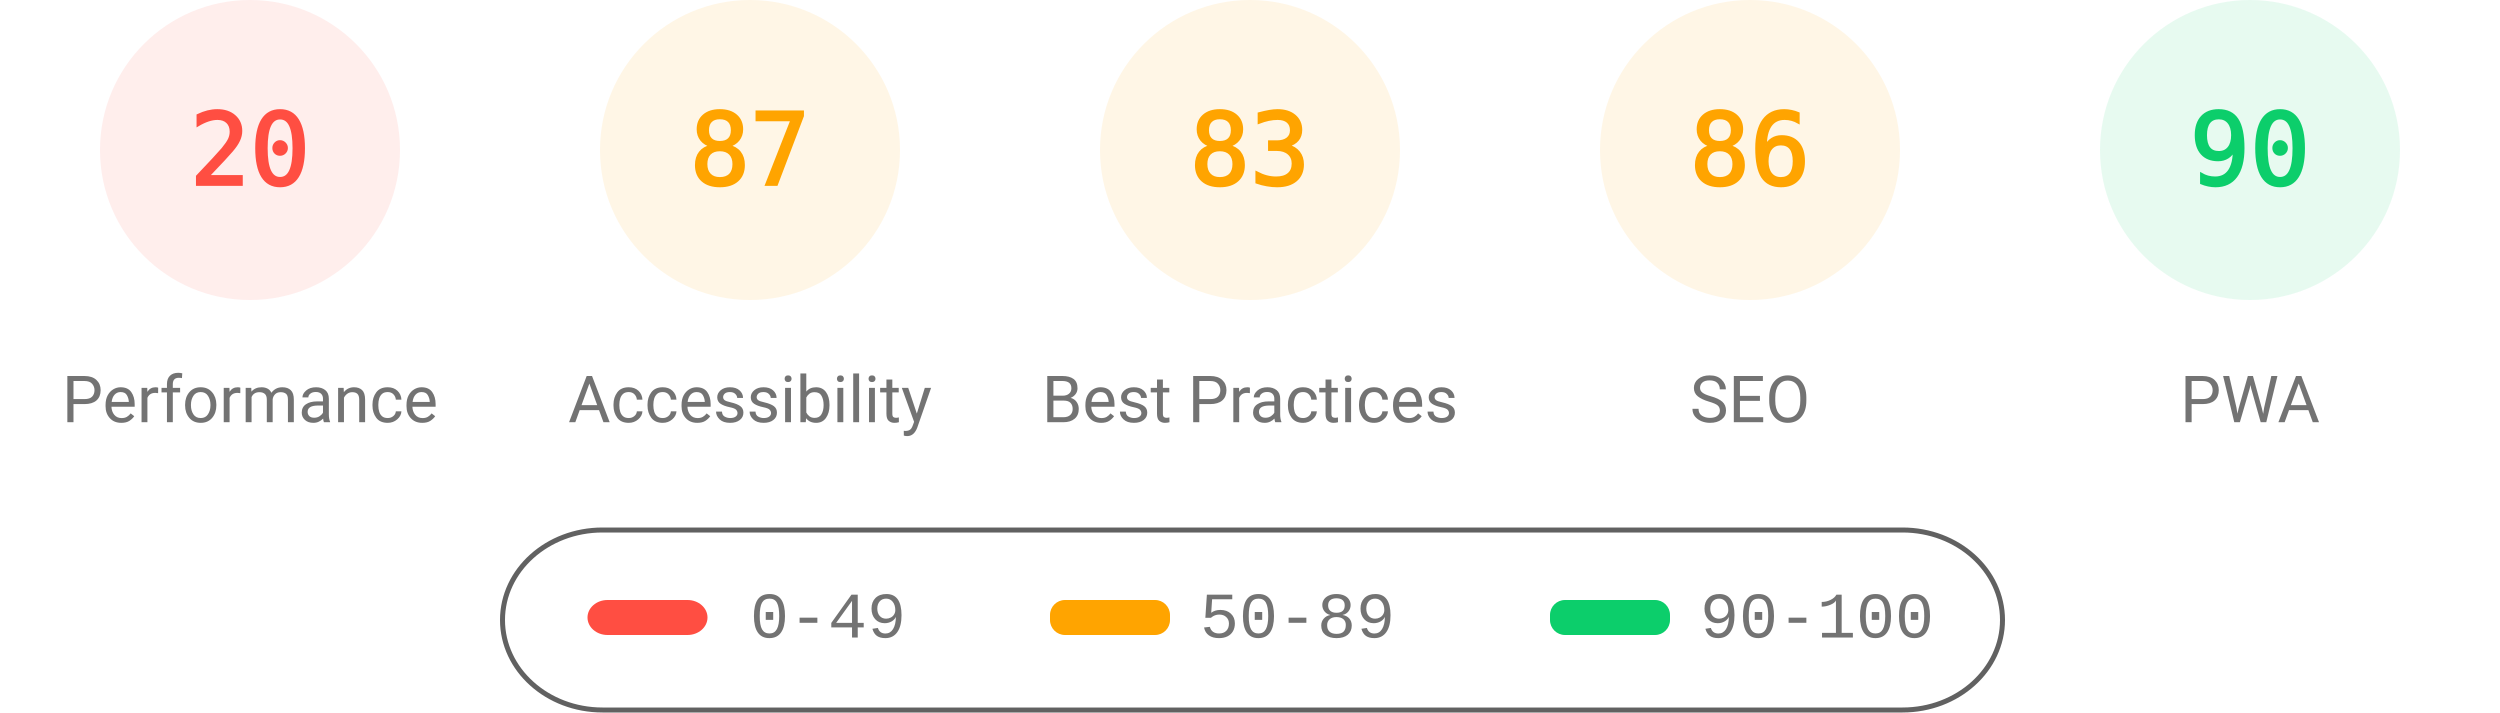
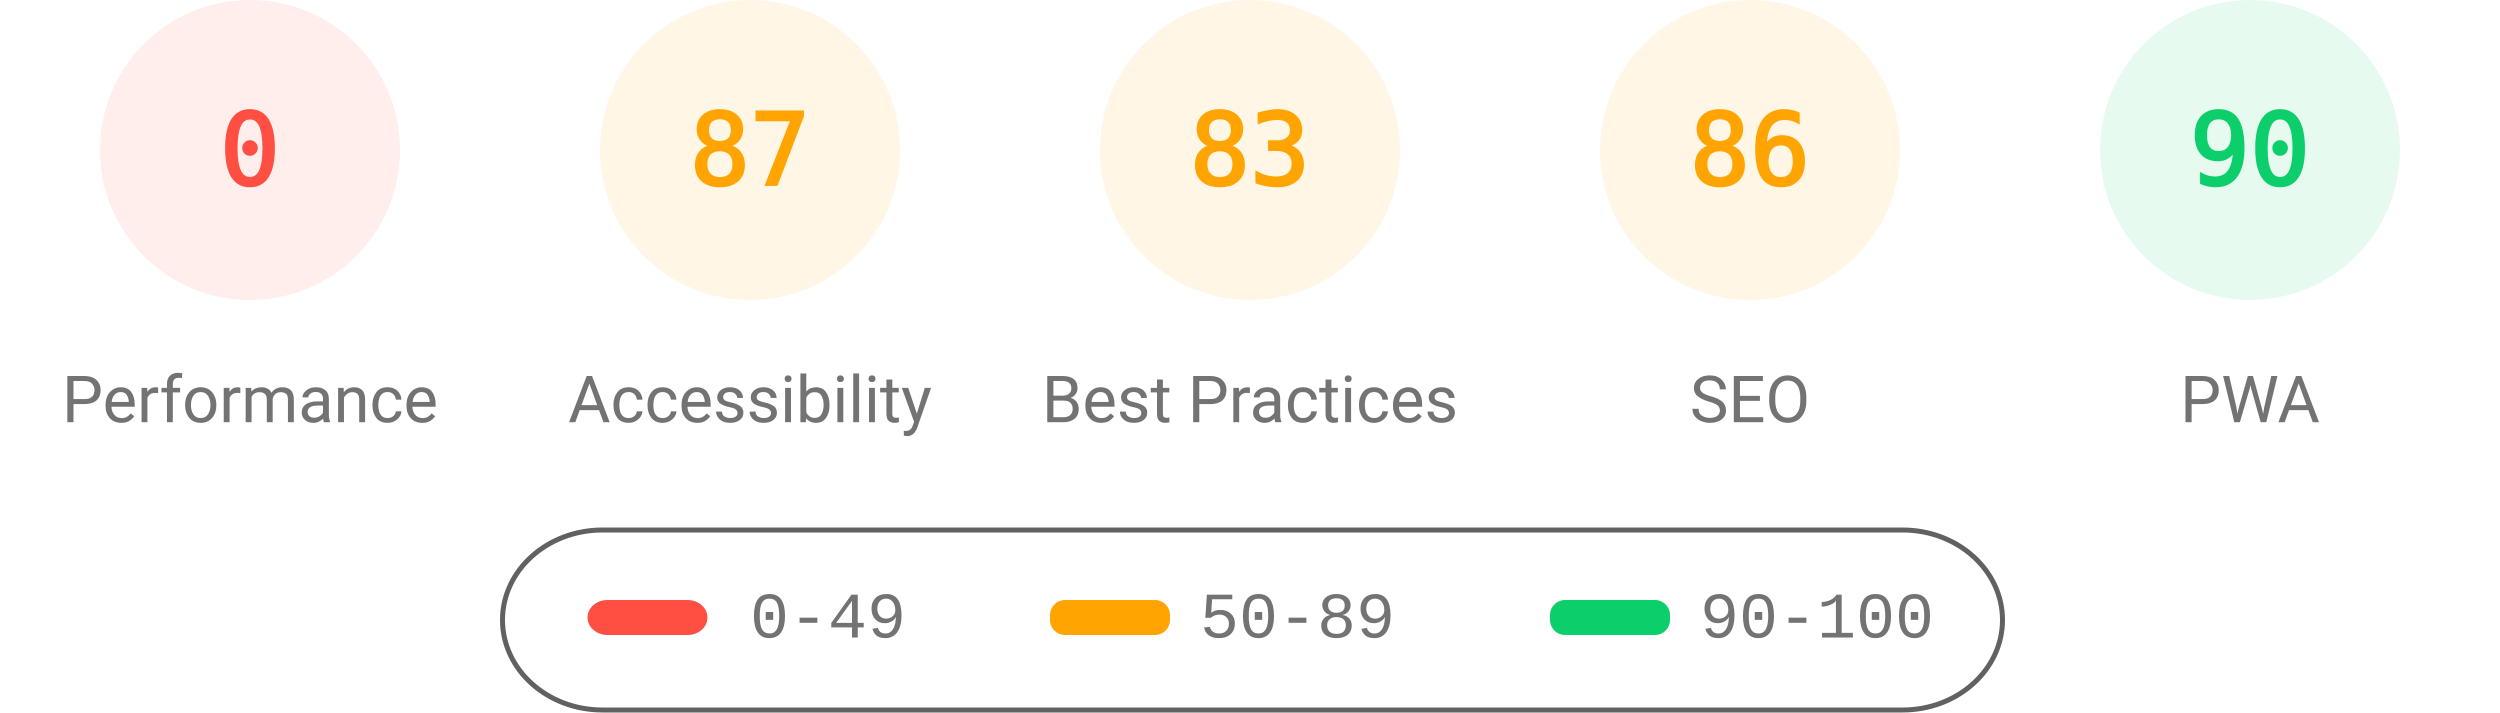
<svg xmlns="http://www.w3.org/2000/svg" fill="none" width="1000" height="285">
  <style>.gauge-base{opacity:.1}.gauge-arc{fill:none;animation-delay:250ms;stroke-linecap:round;transform:rotate(-90deg);transform-origin:100px 60px;animation:load-gauge 1s ease forwards}.guage-text{font-size:40px;font-family:monospace;text-align:center}.guage-red{color:#ff4e42;fill:#ff4e42;stroke:#ff4e42}.guage-orange{color:#ffa400;fill:#ffa400;stroke:#ffa400}.guage-green{color:#0cce6b;fill:#0cce6b;stroke:#0cce6b}.guage-undefined{color:#5c5c5c;fill:#5c5c5c;stroke:#5c5c5c}.guage-title{color:#737373;fill:#737373;stroke:none;font-size:26px;line-height:26px;font-family:Roboto,Halvetica,Arial,sans-serif}@keyframes load-gauge{from{stroke-dasharray:0 352.858}}</style>
  <svg class="guage-div guage-perf guage-red" viewBox="0 0 200 200" width="200" height="200">
    <circle class="gauge-base" r="56" cx="100" cy="60" stroke-width="8" />
-     <circle class="gauge-arc guage-arc-1" r="56" cx="100" cy="60" stroke-width="8" style="stroke-dasharray:70.372,351.858" />
-     <text class="guage-text" x="100" y="60" alignment-baseline="central" dominant-baseline="central" text-anchor="middle">20</text>
+     <circle class="gauge-arc guage-arc-1" r="56" cx="100" cy="60" stroke-width="8" style="stroke-dasharray:0,351.858" />
+     <text class="guage-text" x="100" y="60" alignment-baseline="central" dominant-baseline="central" text-anchor="middle">0</text>
    <text class="guage-title" x="100" y="160" alignment-baseline="central" dominant-baseline="central" text-anchor="middle">Performance</text>
  </svg>
  <svg class="guage-div guage-acc guage-orange" viewBox="0 0 200 200" width="200" height="200" x="200">
    <circle class="gauge-base" r="56" cx="100" cy="60" stroke-width="8" />
    <circle class="gauge-arc guage-arc-2" r="56" cx="100" cy="60" stroke-width="8" style="stroke-dasharray:306.116,351.858" />
    <text class="guage-text" x="100" y="60" alignment-baseline="central" dominant-baseline="central" text-anchor="middle">87</text>
    <text class="guage-title" x="100" y="160" alignment-baseline="central" dominant-baseline="central" text-anchor="middle">Accessibility</text>
  </svg>
  <svg class="guage-div guage-best guage-orange" viewBox="0 0 200 200" width="200" height="200" x="400">
    <circle class="gauge-base" r="56" cx="100" cy="60" stroke-width="8" />
    <circle class="gauge-arc guage-arc-3" r="56" cx="100" cy="60" stroke-width="8" style="stroke-dasharray:292.042,351.858" />
    <text class="guage-text" x="100" y="60" alignment-baseline="central" dominant-baseline="central" text-anchor="middle">83</text>
    <text class="guage-title" x="100" y="160" alignment-baseline="central" dominant-baseline="central" text-anchor="middle">Best Practices</text>
  </svg>
  <svg class="guage-div guage-seo guage-orange" viewBox="0 0 200 200" width="200" height="200" x="600">
    <circle class="gauge-base" r="56" cx="100" cy="60" stroke-width="8" />
    <circle class="gauge-arc guage-arc-4" r="56" cx="100" cy="60" stroke-width="8" style="stroke-dasharray:302.598,351.858" />
    <text class="guage-text" x="100" y="60" alignment-baseline="central" dominant-baseline="central" text-anchor="middle">86</text>
    <text class="guage-title" x="100" y="160" alignment-baseline="central" dominant-baseline="central" text-anchor="middle">SEO</text>
  </svg>
  <svg class="guage-div guage-pwa guage-green" viewBox="0 0 200 200" width="200" height="200" x="800">
    <circle class="gauge-base" r="56" cx="100" cy="60" stroke-width="8" />
    <circle class="gauge-arc guage-arc-4" r="56" cx="100" cy="60" stroke-width="8" style="stroke-dasharray:316.672,351.858" />
    <text class="guage-text" x="100" y="60" alignment-baseline="central" dominant-baseline="central" text-anchor="middle">90</text>
    <text class="guage-title" x="100" y="160" alignment-baseline="central" dominant-baseline="central" text-anchor="middle">PWA</text>
  </svg>
  <svg width="604" height="76" x="200" y="210">
    <path fill="none" id="canvas_background" d="M-1-1h604v80H-1z" />
    <rect fill-opacity="0" stroke="#616161" stroke-width="2" rx="40" id="svg_2" height="72" width="600" y="2" x="1" fill="#000" />
    <rect stroke="#000" rx="8" id="svg_3" height="14" width="48" y="30" x="35" stroke-opacity="null" stroke-width="0" fill="#ff4e42" />
    <rect stroke="#000" rx="6" id="svg_4" height="14" width="48" y="30" x="220" stroke-opacity="null" stroke-width="0" fill="#ffa400" />
    <rect stroke="#000" rx="6" id="svg_5" height="14" width="48" y="30" x="420" stroke-opacity="null" stroke-width="0" fill="#0cce6b" />
    <text xml:space="preserve" text-anchor="start" font-family="'Courier New', Courier, monospace" font-size="26" id="svg_6" y="45" x="100" stroke-opacity="null" stroke-width="0" stroke="#000" fill="#737373">0-49</text>
    <text xml:space="preserve" text-anchor="start" font-family="'Courier New', Courier, monospace" font-size="26" id="svg_7" y="45" x="280" stroke-opacity="null" stroke-width="0" stroke="#000" fill="#737373">50-89</text>
    <text xml:space="preserve" text-anchor="start" font-family="'Courier New', Courier, monospace" font-size="26" id="svg_8" y="45" x="480" stroke-opacity="null" stroke-width="0" stroke="#000" fill="#737373">90-100</text>
  </svg>
</svg>
